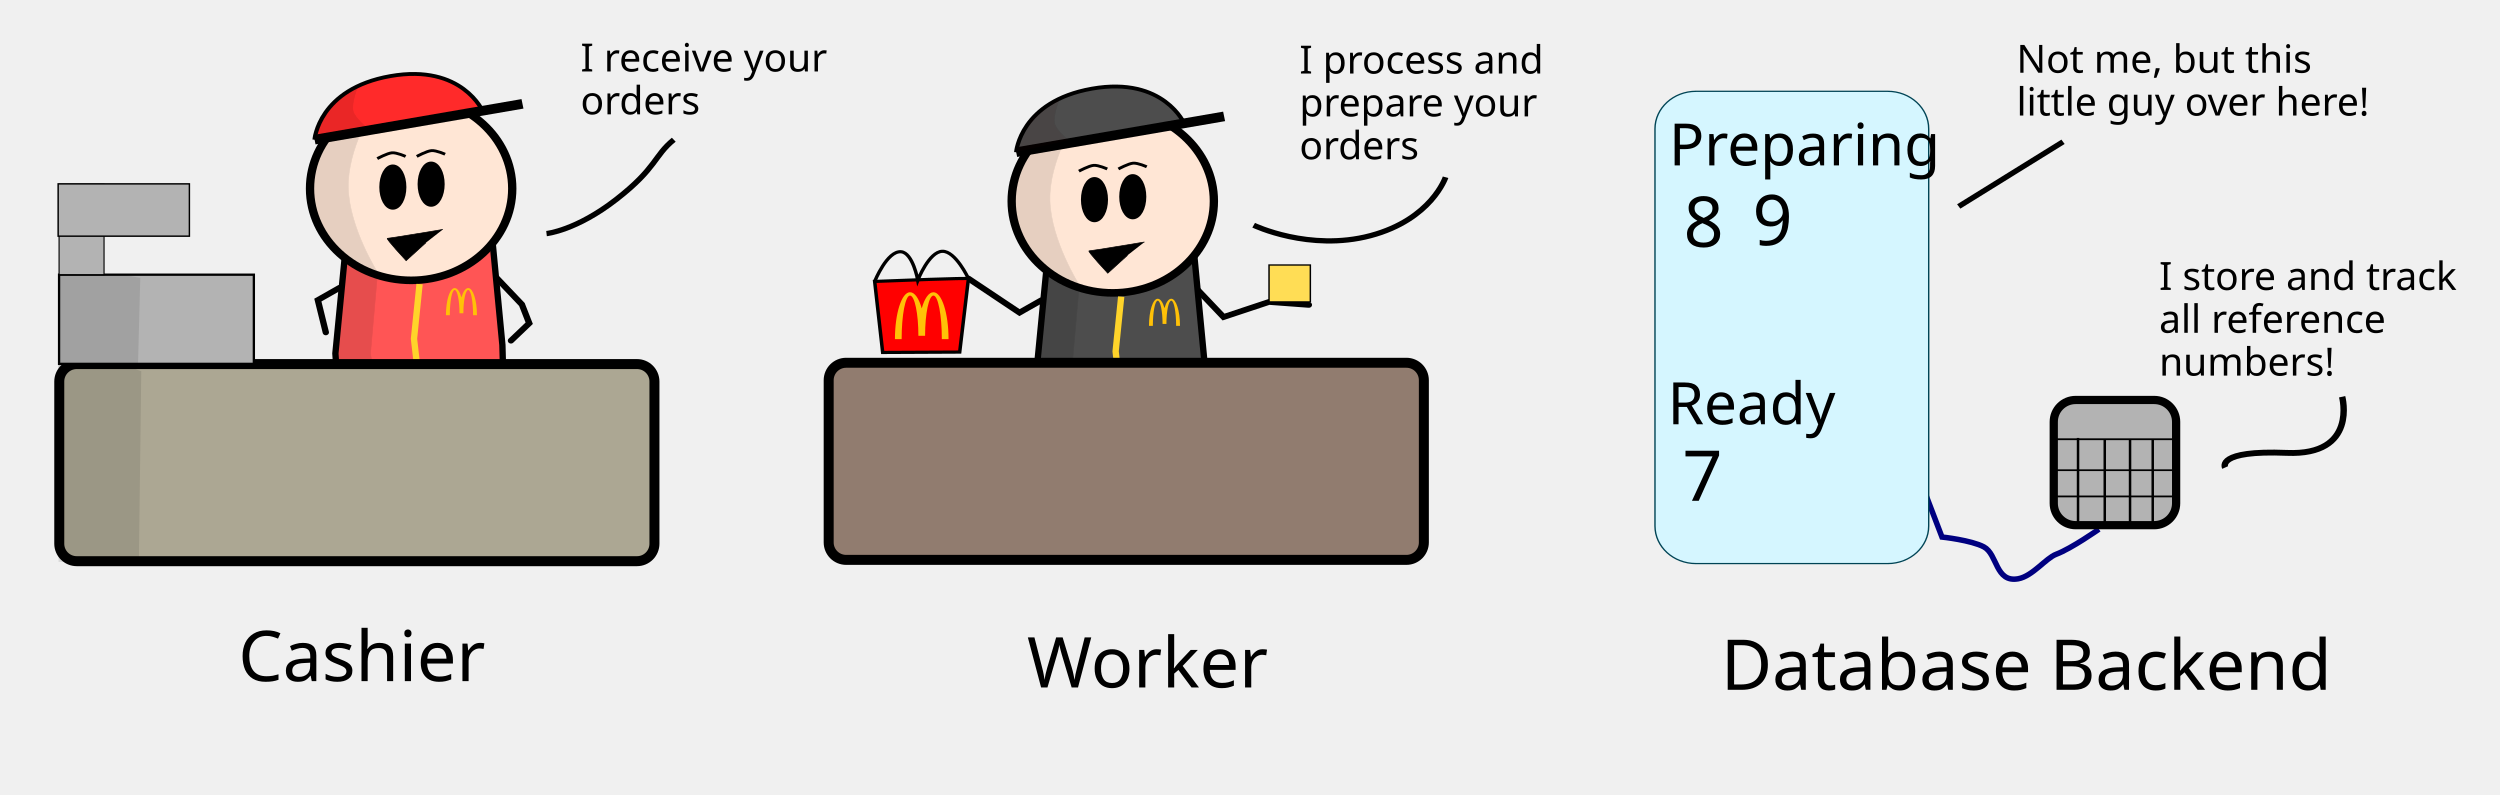
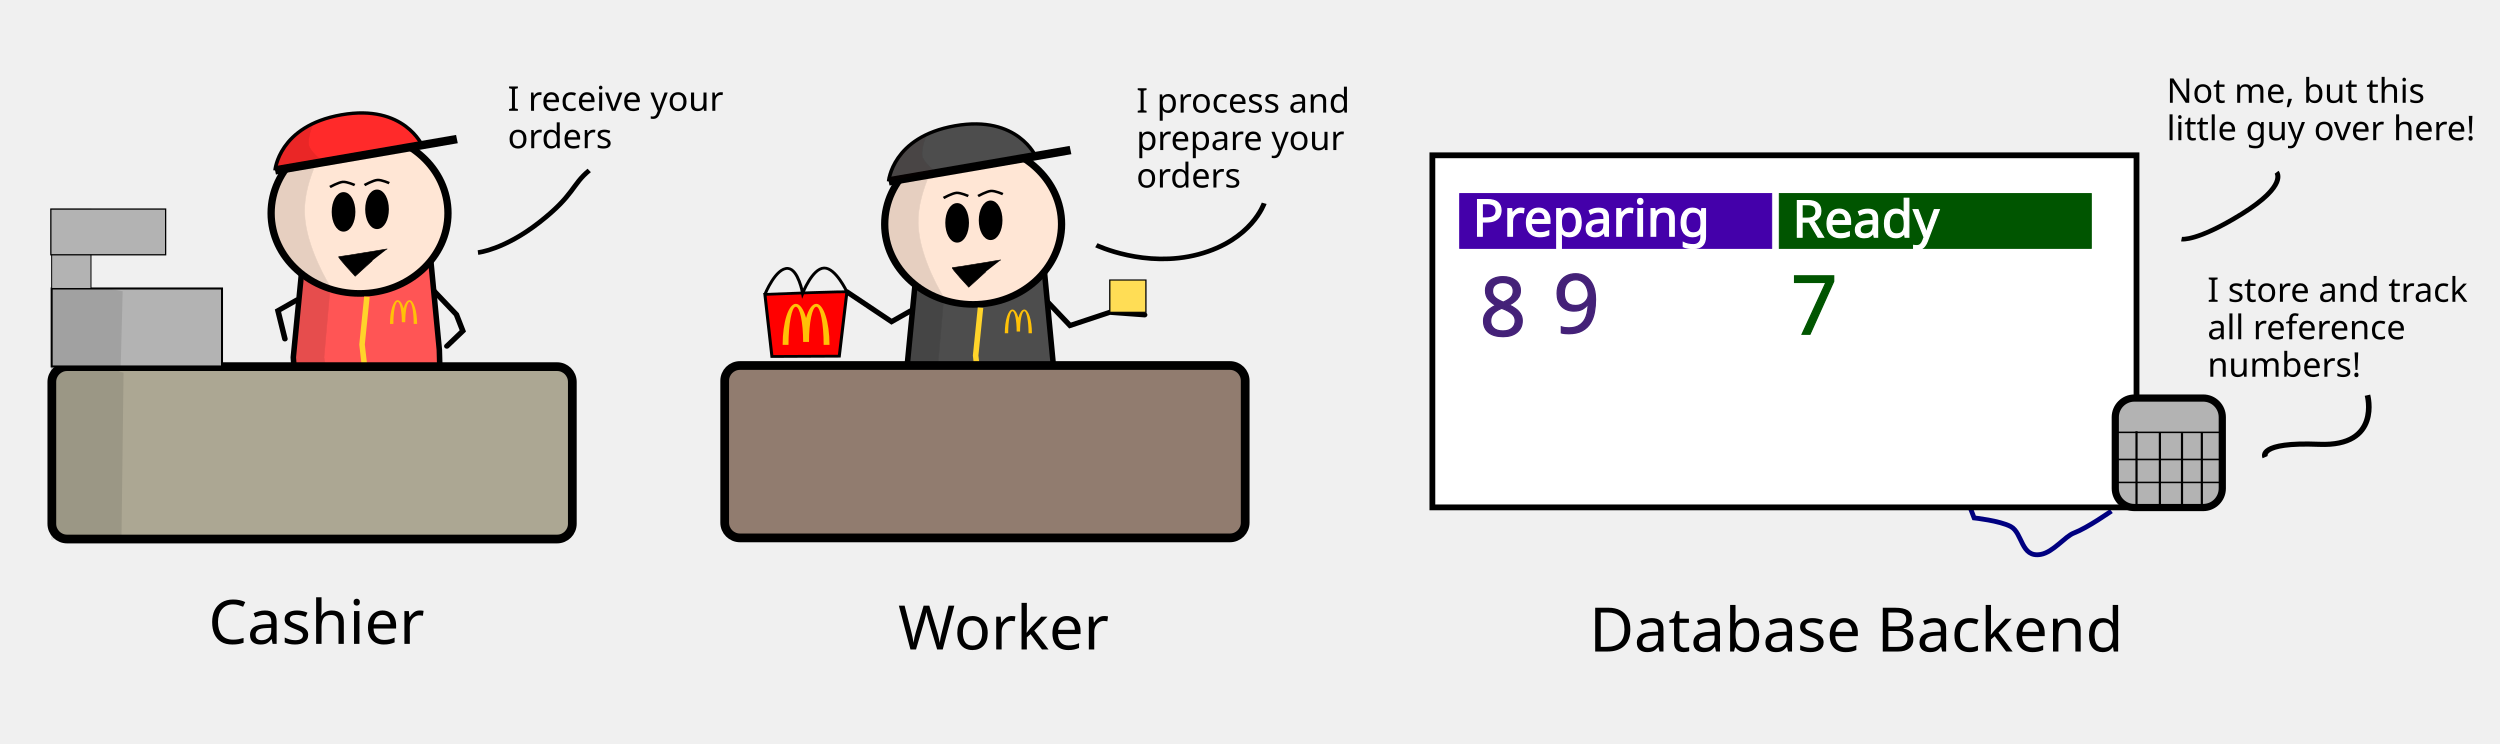
- <svg xmlns="http://www.w3.org/2000/svg" width="453mm" height="144mm" viewBox="0 0 453 144" version="1.1" id="svg327">
+ <svg xmlns="http://www.w3.org/2000/svg" width="518mm" height="154mm" viewBox="0 0 518 154" version="1.1" id="svg327">
  <defs id="defs321" />
-   <g id="layer1" transform="translate(0,-153)">
+   <g id="layer1" transform="translate(0,-143)">
    <g id="layer1-5" transform="matrix(-1.226096,0,0,1.121557,265.411,48.16127)">
      <path id="path831" d="m 160.092,159.98 1.501,19.694" style="fill:none;stroke:#000000;stroke-width:0.936;stroke-linecap:round;stroke-linejoin:miter;stroke-miterlimit:4;stroke-dasharray:none;stroke-opacity:1" />
      <path id="path833" d="m 146.586,159.499 -3.501,20.007" style="fill:none;stroke:#000000;stroke-width:0.936;stroke-linecap:round;stroke-linejoin:miter;stroke-miterlimit:4;stroke-dasharray:none;stroke-opacity:1" />
      <path id="path825" d="m 165.258,132.078 1.646,18.507 -0.821,12.5 -24.169,-1.297 0.307,-12.575 1.815,-20.791 z" style="fill:#ff5555;stroke:#000000;stroke-width:0.936;stroke-linecap:butt;stroke-linejoin:miter;stroke-miterlimit:4;stroke-dasharray:none;stroke-opacity:1" />
      <path id="path827" d="m 143.056,138.395 -3.718,4.274 -1.082,3.029 2.698,2.815" style="fill:none;stroke:#000000;stroke-width:0.936;stroke-linecap:round;stroke-linejoin:miter;stroke-miterlimit:4;stroke-dasharray:none;stroke-opacity:1" />
      <path id="path829" d="m 166.295,139.975 3.2,1.982 -1.176,5.216" style="fill:none;stroke:#000000;stroke-width:0.936;stroke-linecap:round;stroke-linejoin:miter;stroke-miterlimit:4;stroke-dasharray:none;stroke-opacity:1" />
      <ellipse ry="14.825" rx="14.943" cy="123.943" cx="-155.708" id="path10" style="opacity:1;fill:#ffe6d5;fill-opacity:1;stroke:#000000;stroke-width:1.231;stroke-linecap:square;stroke-linejoin:round;stroke-miterlimit:4;stroke-dasharray:none;stroke-dashoffset:0;stroke-opacity:1" transform="scale(-1,1)" />
      <ellipse ry="3.304" rx="1.653" cy="123.702" cx="-158.412" id="path866" style="opacity:1;fill:#000000;fill-opacity:1;stroke:#000000;stroke-width:0.694;stroke-linecap:round;stroke-linejoin:round;stroke-miterlimit:4;stroke-dasharray:none;stroke-dashoffset:0;stroke-opacity:1" transform="scale(-1,1)" />
      <path id="path893" d="m 156.526,118.75 c 0,0 1.3,-0.647 2.009,-0.587 0.686,0.058 2.176,0.94 2.176,0.94 v 0" style="fill:none;stroke:#000000;stroke-width:0.468;stroke-linecap:butt;stroke-linejoin:miter;stroke-miterlimit:4;stroke-dasharray:none;stroke-opacity:1" />
      <path id="path907" d="m 153.531,132.69 2.918,2.897 c 0,0 3.072,-3.604 2.762,-3.604 -0.31,0 -8.19,-1.437 -8.19,-1.437" style="fill:#000000;stroke:#000000;stroke-width:0.111px;stroke-linecap:butt;stroke-linejoin:miter;stroke-opacity:1" />
      <ellipse ry="3.304" rx="1.653" cy="123.23" cx="-152.753" id="path866-6" style="opacity:1;fill:#000000;fill-opacity:1;stroke:#000000;stroke-width:0.694;stroke-linecap:round;stroke-linejoin:round;stroke-miterlimit:4;stroke-dasharray:none;stroke-dashoffset:0;stroke-opacity:1" transform="scale(-1,1)" />
      <path id="path893-7" d="m 150.69,118.396 c 0,0 1.3,-0.647 2.009,-0.587 0.686,0.058 2.176,0.94 2.176,0.94 v 0" style="fill:none;stroke:#000000;stroke-width:0.468;stroke-linecap:butt;stroke-linejoin:miter;stroke-miterlimit:4;stroke-dasharray:none;stroke-opacity:1" />
      <path id="path941" d="m 161.013,110.267 c 0.117,0.41 4.128,7.187 3.982,13.552 -0.148,6.458 -4.336,13.682 -4.336,13.682 0,0 4.497,-2.372 6.119,-4.254 1.973,-2.289 4.021,-8.126 4.021,-8.126 0,0 -1.249,-6.249 -2.926,-8.897 -1.718,-2.714 -6.86,-5.958 -6.86,-5.958 z" style="opacity:0.1;fill:#000000;stroke:#000000;stroke-width:0.083px;stroke-linecap:butt;stroke-linejoin:miter;stroke-opacity:1" />
      <path id="path943" d="m 165.847,136.204 -5.188,1.297 1.058,13.087 -1.765,11.908 6.131,0.589 0.821,-12.5 z" style="opacity:0.1;fill:#000000;stroke:#000000;stroke-width:0.083px;stroke-linecap:butt;stroke-linejoin:miter;stroke-opacity:1" />
      <path id="path2713" d="m 154.462,139.373 0.825,8.842 -1.415,13.44" style="fill:none;stroke:#ffd42a;stroke-width:0.936;stroke-linecap:butt;stroke-linejoin:miter;stroke-miterlimit:4;stroke-dasharray:none;stroke-opacity:1" />
      <path id="path3283" d="m 169.982,116.039 c 0,0 -0.574,-8.221 -11.213,-10.271 -10.64,-2.05 -13.679,5.74 -13.679,5.74" style="fill:#ff2a2a;fill-opacity:1;stroke:#000000;stroke-width:0.624;stroke-linecap:butt;stroke-linejoin:miter;stroke-miterlimit:4;stroke-dasharray:none;stroke-opacity:1" />
      <path id="path3285" d="m 139.253,110.253 c 30.728,5.786 30.728,5.786 30.728,5.786" style="fill:none;stroke:#000000;stroke-width:1.56;stroke-linecap:butt;stroke-linejoin:miter;stroke-miterlimit:4;stroke-dasharray:none;stroke-opacity:1" />
      <path id="path3347" d="m 163.54,107.305 4.245,3.332 2.197,5.402 -7.738,-1.896 c 0,0 1.772,-1.592 2.035,-2.683 0.33,-1.367 -0.739,-4.155 -0.739,-4.155 z" style="opacity:0.1;fill:#2b0000;stroke:#000000;stroke-width:0.083px;stroke-linecap:butt;stroke-linejoin:miter;stroke-opacity:1" />
      <g id="g35698-0" transform="matrix(-0.00895408,0,0,0.00978868,150.5655,139.7023)">
        <g id="g35642-8" style="enable-background:new">
          <path id="path35640-8" d="M 368,32 C 322.752,32 282.4,92.288 256,186.528 229.632,92.288 189.248,32 144,32 64.48,32 0,232.576 0,480 H 64 C 64,250.24 99.84,64 144,64 c 44.192,0 80,171.936 80,384 h 64 c 0,-212.064 35.84,-384 80,-384 44.192,0 80,186.24 80,416 h 64 C 512,232.576 447.52,32 368,32 Z" style="fill:#ffc107" />
        </g>
        <g id="g35644-5" />
        <g id="g35646-0" />
        <g id="g35648-9" />
        <g id="g35650-6" />
        <g id="g35652-3" />
        <g id="g35654-8" />
        <g id="g35656-5" />
        <g id="g35658-6" />
        <g id="g35660-1" />
        <g id="g35662-1" />
        <g id="g35664-5" />
        <g id="g35666-9" />
        <g id="g35668-8" />
        <g id="g35670-4" />
        <g id="g35672-8" />
      </g>
    </g>
    <rect style="fill:#aca793;fill-rule:evenodd;stroke:#000000;stroke-width:1.81;stroke-linecap:butt;stroke-miterlimit:4;stroke-dasharray:none" id="rect4382" width="107.847" height="35.718" x="10.739" y="218.968" ry="3.163" />
    <rect style="fill:#b3b3b3;fill-rule:evenodd;stroke:#000000;stroke-width:0.421" id="rect6282" width="35.295" height="16.159" x="10.704" y="202.774" ry="0" />
    <rect style="fill:#b3b3b3;fill-rule:evenodd;stroke:#000000;stroke-width:0.204" id="rect6282-7" width="8.149" height="16.377" x="10.704" y="186.397" ry="0" />
    <rect style="fill:#b3b3b3;fill-rule:evenodd;stroke:#000000;stroke-width:0.265" id="rect6282-7-4" width="23.784" height="9.476" x="10.535" y="186.317" ry="0" />
    <path style="opacity:0.1;fill:#000000;stroke:#000000;stroke-width:0.422;stroke-linecap:butt;stroke-linejoin:miter;stroke-miterlimit:4;stroke-dasharray:none;stroke-opacity:1" d="m 25.387,220.208 -0.425,34.019 -14.146,0.381 v -35.564 l 12.445,0.313" id="path6329" />
    <path style="opacity:0.1;fill:#000000;stroke:#000000;stroke-width:0.291;stroke-linecap:butt;stroke-linejoin:miter;stroke-miterlimit:4;stroke-dasharray:none;stroke-opacity:1" d="m 25.275,203.329 -0.425,16.25 -14.146,0.182 v -16.987 l 12.445,0.149" id="path6329-6" />
-     <path style="fill:none;stroke:#000080;stroke-width:1;stroke-linecap:butt;stroke-linejoin:miter;stroke-miterlimit:4;stroke-dasharray:none;stroke-opacity:1" d="m 380.325,248.891 c 0,0 -4.948,3.487 -7.751,4.544 -1.861,0.701 -4.275,3.97 -6.871,4.439 -4.157,0.751 -3.727,-4.444 -6.225,-5.776 -2.294,-1.223 -7.591,-1.788 -7.591,-1.788 l -3.099,-8.101" id="path1871" />
+     <path style="fill:none;stroke:#000080;stroke-width:1;stroke-linecap:butt;stroke-linejoin:miter;stroke-miterlimit:4;stroke-dasharray:none;stroke-opacity:1" d="m 437.475,248.891 c 0,0 -4.948,3.487 -7.751,4.544 -1.861,0.701 -4.275,3.97 -6.871,4.439 -4.157,0.751 -3.727,-4.444 -6.225,-5.776 -2.294,-1.223 -7.591,-1.788 -7.591,-1.788 l -3.099,-8.101" id="path1871" />
    <g id="layer1-5-6" transform="matrix(-1.226096,0,0,1.121557,392.5472,50.43542)">
      <path id="path831-7" d="m 160.092,159.98 1.501,19.694" style="fill:none;stroke:#000000;stroke-width:0.936;stroke-linecap:round;stroke-linejoin:miter;stroke-miterlimit:4;stroke-dasharray:none;stroke-opacity:1" />
      <path id="path833-5" d="m 146.586,159.499 -3.501,20.007" style="fill:none;stroke:#000000;stroke-width:0.936;stroke-linecap:round;stroke-linejoin:miter;stroke-miterlimit:4;stroke-dasharray:none;stroke-opacity:1" />
      <path id="path825-3" d="m 165.258,132.078 1.646,18.507 -0.821,12.5 -24.169,-1.297 0.307,-12.575 1.815,-20.791 z" style="fill:#4d4d4d;stroke:#000000;stroke-width:0.936;stroke-linecap:butt;stroke-linejoin:miter;stroke-miterlimit:4;stroke-dasharray:none;stroke-opacity:1" />
      <path id="path827-5" d="m 143.056,138.395 -3.718,4.274 v 0 l -6.723,-2.441 -5.886,0.477" style="fill:none;stroke:#000000;stroke-width:0.936;stroke-linecap:round;stroke-linejoin:miter;stroke-miterlimit:4;stroke-dasharray:none;stroke-opacity:1" />
      <path id="path829-6" d="m 166.295,139.975 3.2,1.982 7.544,-5.508" style="fill:none;stroke:#000000;stroke-width:0.936;stroke-linecap:round;stroke-linejoin:miter;stroke-miterlimit:4;stroke-dasharray:none;stroke-opacity:1" />
      <ellipse ry="14.825" rx="14.943" cy="123.943" cx="-155.708" id="path10-2" style="opacity:1;fill:#ffe6d5;fill-opacity:1;stroke:#000000;stroke-width:1.231;stroke-linecap:square;stroke-linejoin:round;stroke-miterlimit:4;stroke-dasharray:none;stroke-dashoffset:0;stroke-opacity:1" transform="scale(-1,1)" />
      <ellipse ry="3.304" rx="1.653" cy="123.702" cx="-158.412" id="path866-9" style="opacity:1;fill:#000000;fill-opacity:1;stroke:#000000;stroke-width:0.694;stroke-linecap:round;stroke-linejoin:round;stroke-miterlimit:4;stroke-dasharray:none;stroke-dashoffset:0;stroke-opacity:1" transform="scale(-1,1)" />
      <path id="path893-1" d="m 156.526,118.75 c 0,0 1.3,-0.647 2.009,-0.587 0.686,0.058 2.176,0.94 2.176,0.94 v 0" style="fill:none;stroke:#000000;stroke-width:0.468;stroke-linecap:butt;stroke-linejoin:miter;stroke-miterlimit:4;stroke-dasharray:none;stroke-opacity:1" />
      <path id="path907-2" d="m 153.531,132.69 2.918,2.897 c 0,0 3.072,-3.604 2.762,-3.604 -0.31,0 -8.19,-1.437 -8.19,-1.437" style="fill:#000000;stroke:#000000;stroke-width:0.111px;stroke-linecap:butt;stroke-linejoin:miter;stroke-opacity:1" />
      <ellipse ry="3.304" rx="1.653" cy="123.23" cx="-152.753" id="path866-6-7" style="opacity:1;fill:#000000;fill-opacity:1;stroke:#000000;stroke-width:0.694;stroke-linecap:round;stroke-linejoin:round;stroke-miterlimit:4;stroke-dasharray:none;stroke-dashoffset:0;stroke-opacity:1" transform="scale(-1,1)" />
      <path id="path893-7-0" d="m 150.69,118.396 c 0,0 1.3,-0.647 2.009,-0.587 0.686,0.058 2.176,0.94 2.176,0.94 v 0" style="fill:none;stroke:#000000;stroke-width:0.468;stroke-linecap:butt;stroke-linejoin:miter;stroke-miterlimit:4;stroke-dasharray:none;stroke-opacity:1" />
      <path id="path941-9" d="m 161.013,110.267 c 0.117,0.41 4.128,7.187 3.982,13.552 -0.148,6.458 -4.336,13.682 -4.336,13.682 0,0 4.497,-2.372 6.119,-4.254 1.973,-2.289 4.021,-8.126 4.021,-8.126 0,0 -1.249,-6.249 -2.926,-8.897 -1.718,-2.714 -6.86,-5.958 -6.86,-5.958 z" style="opacity:0.1;fill:#000000;stroke:#000000;stroke-width:0.083px;stroke-linecap:butt;stroke-linejoin:miter;stroke-opacity:1" />
      <path id="path943-3" d="m 165.847,136.204 -5.188,1.297 1.058,13.087 -1.765,11.908 6.131,0.589 0.821,-12.5 z" style="opacity:0.1;fill:#000000;stroke:#000000;stroke-width:0.083px;stroke-linecap:butt;stroke-linejoin:miter;stroke-opacity:1" />
      <path id="path2713-6" d="m 154.462,139.373 0.825,8.842 -1.415,13.44" style="fill:none;stroke:#ffd42a;stroke-width:0.936;stroke-linecap:butt;stroke-linejoin:miter;stroke-miterlimit:4;stroke-dasharray:none;stroke-opacity:1" />
      <path id="path3283-2" d="m 169.982,116.039 c 0,0 -0.574,-8.221 -11.213,-10.271 -10.64,-2.05 -13.679,5.74 -13.679,5.74" style="fill:#4d4d4d;fill-opacity:1;stroke:#000000;stroke-width:0.624;stroke-linecap:butt;stroke-linejoin:miter;stroke-miterlimit:4;stroke-dasharray:none;stroke-opacity:1" />
      <path id="path3285-6" d="m 139.253,110.253 c 30.728,5.786 30.728,5.786 30.728,5.786" style="fill:none;stroke:#000000;stroke-width:1.56;stroke-linecap:butt;stroke-linejoin:miter;stroke-miterlimit:4;stroke-dasharray:none;stroke-opacity:1" />
      <path id="path3347-1" d="m 163.54,107.305 4.245,3.332 2.197,5.402 -7.738,-1.896 c 0,0 1.772,-1.592 2.035,-2.683 0.33,-1.367 -0.739,-4.155 -0.739,-4.155 z" style="opacity:0.1;fill:#2b0000;stroke:#000000;stroke-width:0.083px;stroke-linecap:butt;stroke-linejoin:miter;stroke-opacity:1" />
      <path style="fill:#ff0000;stroke:#000000;stroke-width:0.516;stroke-linecap:butt;stroke-linejoin:miter;stroke-miterlimit:4;stroke-dasharray:none;stroke-opacity:1" d="m 190.896,136.918 c -13.85,-0.605 -13.858,-0.468 -13.858,-0.468 l 1.293,11.881 11.381,0.061 z" id="path5631-3" />
      <path style="fill:none;stroke:#000000;stroke-width:0.516;stroke-linecap:butt;stroke-linejoin:miter;stroke-miterlimit:4;stroke-dasharray:none;stroke-opacity:1" d="m 190.896,136.918 c 0,0 -1.838,-4.989 -3.903,-4.795 -1.745,0.163 -2.472,4.591 -2.472,4.591 0,0 -1.643,-4.608 -3.625,-4.666 -1.962,-0.057 -3.857,4.402 -3.857,4.402" id="path5633-3" />
      <rect style="fill:#ffdd55;fill-rule:evenodd;stroke:#000000;stroke-width:0.218" id="rect964" width="6.106" height="5.965" x="-132.615" y="134.263" transform="scale(-1,1)" />
      <text xml:space="preserve" style="font-style:normal;font-variant:normal;font-weight:normal;font-stretch:normal;font-size:9.025px;line-height:1.25;font-family:Anatolian;-inkscape-font-specification:'Anatolian, Normal';font-variant-ligatures:normal;font-variant-caps:normal;font-variant-numeric:normal;font-feature-settings:normal;text-align:start;letter-spacing:0px;word-spacing:0px;writing-mode:lr-tb;text-anchor:start;fill:#000000;fill-opacity:1;stroke:none;stroke-width:0.226" x="-297.918" y="192.705" id="text4851" transform="scale(-0.9564197,1.045566)">
        <tspan id="tspan4849" x="-297.918" y="192.705" style="font-style:normal;font-variant:normal;font-weight:normal;font-stretch:normal;font-size:10.83px;font-family:Anatolian;-inkscape-font-specification:'Anatolian, Normal';font-variant-ligatures:normal;font-variant-caps:normal;font-variant-numeric:normal;font-feature-settings:normal;text-align:start;writing-mode:lr-tb;text-anchor:start;stroke-width:0.226">Cashier</tspan>
      </text>
      <text xml:space="preserve" style="font-style:normal;font-variant:normal;font-weight:normal;font-stretch:normal;font-size:9.025px;line-height:1.25;font-family:Anatolian;-inkscape-font-specification:'Anatolian, Normal';font-variant-ligatures:normal;font-variant-caps:normal;font-variant-numeric:normal;font-feature-settings:normal;text-align:start;letter-spacing:0px;word-spacing:0px;writing-mode:lr-tb;text-anchor:start;fill:#000000;fill-opacity:1;stroke:none;stroke-width:0.226" x="-176.051" y="193.687" id="text4851-8" transform="scale(-0.9564197,1.045566)">
        <tspan id="tspan4849-7" x="-176.051" y="193.687" style="font-style:normal;font-variant:normal;font-weight:normal;font-stretch:normal;font-size:10.83px;font-family:Anatolian;-inkscape-font-specification:'Anatolian, Normal';font-variant-ligatures:normal;font-variant-caps:normal;font-variant-numeric:normal;font-feature-settings:normal;text-align:start;writing-mode:lr-tb;text-anchor:start;stroke-width:0.226">Worker</tspan>
      </text>
-       <rect style="fill:#d5f6ff;fill-rule:evenodd;stroke:#004455;stroke-width:0.209" id="rect7062" width="40.452" height="76.301" x="-75.577" y="106.2" ry="6.066" transform="scale(-1,1)" />
-       <text xml:space="preserve" style="font-style:normal;font-variant:normal;font-weight:normal;font-stretch:normal;font-size:9.025px;line-height:1.25;font-family:Anatolian;-inkscape-font-specification:'Anatolian, Normal';font-variant-ligatures:normal;font-variant-caps:normal;font-variant-numeric:normal;font-feature-settings:normal;text-align:start;letter-spacing:0px;word-spacing:0px;writing-mode:lr-tb;text-anchor:start;fill:#000000;fill-opacity:1;stroke:none;stroke-width:0.226" x="-76.861" y="113.024" id="text4851-9" transform="scale(-0.9564197,1.045566)">
-         <tspan id="tspan4849-1" x="-76.861" y="113.024" style="font-style:normal;font-variant:normal;font-weight:normal;font-stretch:normal;font-size:9.025px;font-family:Anatolian;-inkscape-font-specification:'Anatolian, Normal';font-variant-ligatures:normal;font-variant-caps:normal;font-variant-numeric:normal;font-feature-settings:normal;text-align:start;writing-mode:lr-tb;text-anchor:start;stroke-width:0.226">Preparing</tspan>
-       </text>
-       <text xml:space="preserve" style="font-style:normal;font-variant:normal;font-weight:normal;font-stretch:normal;font-size:9.025px;line-height:1.25;font-family:Anatolian;-inkscape-font-specification:'Anatolian, Normal';font-variant-ligatures:normal;font-variant-caps:normal;font-variant-numeric:normal;font-feature-settings:normal;text-align:start;letter-spacing:0px;word-spacing:0px;writing-mode:lr-tb;text-anchor:start;fill:#000000;fill-opacity:1;stroke:none;stroke-width:0.226" x="-77.067" y="153.02" id="text4851-9-1" transform="scale(-0.9564197,1.045566)">
-         <tspan id="tspan4849-1-2" x="-77.067" y="153.02" style="font-style:normal;font-variant:normal;font-weight:normal;font-stretch:normal;font-size:9.025px;font-family:Anatolian;-inkscape-font-specification:'Anatolian, Normal';font-variant-ligatures:normal;font-variant-caps:normal;font-variant-numeric:normal;font-feature-settings:normal;text-align:start;writing-mode:lr-tb;text-anchor:start;stroke-width:0.226">Ready</tspan>
-       </text>
-       <text xml:space="preserve" style="font-style:normal;font-weight:normal;font-size:4.813px;line-height:1.1;font-family:sans-serif;letter-spacing:0px;word-spacing:0px;fill:#000000;fill-opacity:1;stroke:none;stroke-width:0.226" x="-74.606" y="125.605" id="text4739-1-6-9-6-3-4" transform="scale(-0.9564197,1.045566)">
-         <tspan x="-74.606" y="125.605" style="font-style:normal;font-variant:normal;font-weight:normal;font-stretch:normal;font-size:10.83px;font-family:'Fira Sans';-inkscape-font-specification:'Fira Sans';stroke-width:0.226" id="tspan6977-4-8-3">8</tspan>
-       </text>
-       <text xml:space="preserve" style="font-style:normal;font-weight:normal;font-size:4.813px;line-height:1.1;font-family:sans-serif;letter-spacing:0px;word-spacing:0px;fill:#000000;fill-opacity:1;stroke:none;stroke-width:0.226" x="-63.947" y="125.347" id="text4739-1-6-9-6-3-4-2" transform="scale(-0.9564197,1.045566)">
-         <tspan x="-63.947" y="125.347" style="font-style:normal;font-variant:normal;font-weight:normal;font-stretch:normal;font-size:10.83px;font-family:'Fira Sans';-inkscape-font-specification:'Fira Sans';stroke-width:0.226" id="tspan6977-4-8-3-7">9</tspan>
-       </text>
-       <text xml:space="preserve" style="font-style:normal;font-weight:normal;font-size:4.813px;line-height:1.1;font-family:sans-serif;letter-spacing:0px;word-spacing:0px;fill:#000000;fill-opacity:1;stroke:none;stroke-width:0.226" x="-74.773" y="164.842" id="text4739-1-6-9-6-3-4-2-3" transform="scale(-0.9564197,1.045566)">
-         <tspan x="-74.773" y="164.842" style="font-style:normal;font-variant:normal;font-weight:normal;font-stretch:normal;font-size:10.83px;font-family:'Fira Sans';-inkscape-font-specification:'Fira Sans';stroke-width:0.226" id="tspan6977-4-8-3-7-2">7</tspan>
-       </text>
-       <text xml:space="preserve" style="font-style:normal;font-variant:normal;font-weight:normal;font-stretch:normal;font-size:9.025px;line-height:1.25;font-family:Anatolian;-inkscape-font-specification:'Anatolian, Normal';font-variant-ligatures:normal;font-variant-caps:normal;font-variant-numeric:normal;font-feature-settings:normal;text-align:start;letter-spacing:0px;word-spacing:0px;writing-mode:lr-tb;text-anchor:start;fill:#000000;fill-opacity:1;stroke:none;stroke-width:0.226" x="-68.83" y="194.055" id="text4851-8-0" transform="scale(-0.9564197,1.045566)">
-         <tspan x="-68.83" y="194.055" style="font-style:normal;font-variant:normal;font-weight:normal;font-stretch:normal;font-size:10.83px;font-family:Anatolian;-inkscape-font-specification:'Anatolian, Normal';font-variant-ligatures:normal;font-variant-caps:normal;font-variant-numeric:normal;font-feature-settings:normal;text-align:start;writing-mode:lr-tb;text-anchor:start;stroke-width:0.226" id="tspan1906">Database Backend</tspan>
+       <text xml:space="preserve" style="font-style:normal;font-variant:normal;font-weight:normal;font-stretch:normal;font-size:9.025px;line-height:1.25;font-family:Anatolian;-inkscape-font-specification:'Anatolian, Normal';font-variant-ligatures:normal;font-variant-caps:normal;font-variant-numeric:normal;font-feature-settings:normal;text-align:start;letter-spacing:0px;word-spacing:0px;writing-mode:lr-tb;text-anchor:start;fill:#000000;fill-opacity:1;stroke:none;stroke-width:0.226" x="-53.938" y="194.055" id="text4851-8-0" transform="scale(-0.9564197,1.045566)">
+         <tspan x="-53.938" y="194.055" style="font-style:normal;font-variant:normal;font-weight:normal;font-stretch:normal;font-size:10.83px;font-family:Anatolian;-inkscape-font-specification:'Anatolian, Normal';font-variant-ligatures:normal;font-variant-caps:normal;font-variant-numeric:normal;font-feature-settings:normal;text-align:start;writing-mode:lr-tb;text-anchor:start;stroke-width:0.226" id="tspan1906">Database Backend</tspan>
      </text>
      <text xml:space="preserve" style="font-style:normal;font-weight:normal;font-size:4.813px;line-height:1.1;font-family:sans-serif;letter-spacing:0px;word-spacing:0px;fill:#000000;fill-opacity:1;stroke:none;stroke-width:0.226" x="-245.041" y="98.509" id="text4739" transform="scale(-0.9564197,1.045566)">
        <tspan x="-245.041" y="98.509" id="tspan4737" style="font-style:normal;font-variant:normal;font-weight:normal;font-stretch:normal;font-size:6.017px;font-family:'Fira Sans';-inkscape-font-specification:'Fira Sans';stroke-width:0.226">I receive your </tspan>
        <tspan x="-245.041" y="105.127" style="font-style:normal;font-variant:normal;font-weight:normal;font-stretch:normal;font-size:6.017px;font-family:'Fira Sans';-inkscape-font-specification:'Fira Sans';stroke-width:0.226" id="tspan1954">orders</tspan>
      </text>
      <text xml:space="preserve" style="font-style:normal;font-weight:normal;font-size:4.813px;line-height:1.1;font-family:sans-serif;letter-spacing:0px;word-spacing:0px;fill:#000000;fill-opacity:1;stroke:none;stroke-width:0.226" x="-133.958" y="98.831" id="text4739-3" transform="scale(-0.9564197,1.045566)">
        <tspan x="-133.958" y="98.831" id="tspan4737-7" style="font-style:normal;font-variant:normal;font-weight:normal;font-stretch:normal;font-size:6.017px;font-family:'Fira Sans';-inkscape-font-specification:'Fira Sans';stroke-width:0.226">I process and </tspan>
        <tspan x="-133.958" y="105.449" style="font-style:normal;font-variant:normal;font-weight:normal;font-stretch:normal;font-size:6.017px;font-family:'Fira Sans';-inkscape-font-specification:'Fira Sans';stroke-width:0.226" id="tspan1946">prepare your </tspan>
        <tspan x="-133.958" y="112.068" style="font-style:normal;font-variant:normal;font-weight:normal;font-stretch:normal;font-size:6.017px;font-family:'Fira Sans';-inkscape-font-specification:'Fira Sans';stroke-width:0.226" id="tspan1952">orders</tspan>
      </text>
-       <text xml:space="preserve" style="font-style:normal;font-weight:normal;font-size:4.813px;line-height:1.1;font-family:sans-serif;letter-spacing:0px;word-spacing:0px;fill:#000000;fill-opacity:1;stroke:none;stroke-width:0.226" x="-23.152" y="98.705" id="text4739-5" transform="scale(-0.9564197,1.045566)">
-         <tspan x="-23.152" y="98.705" style="font-style:normal;font-variant:normal;font-weight:normal;font-stretch:normal;font-size:6.017px;font-family:'Fira Sans';-inkscape-font-specification:'Fira Sans';stroke-width:0.226" id="tspan1954-2">Not me, but this</tspan>
-         <tspan x="-23.152" y="105.323" style="font-style:normal;font-variant:normal;font-weight:normal;font-stretch:normal;font-size:6.017px;font-family:'Fira Sans';-inkscape-font-specification:'Fira Sans';stroke-width:0.226" id="tspan1979">little guy over here!</tspan>
-       </text>
-       <text xml:space="preserve" style="font-style:normal;font-weight:normal;font-size:4.813px;line-height:1.1;font-family:sans-serif;letter-spacing:0px;word-spacing:0px;fill:#000000;fill-opacity:1;stroke:none;stroke-width:0.226" x="-1.12" y="132.266" id="text4739-5-7" transform="scale(-0.9564197,1.045566)">
-         <tspan x="-1.12" y="132.266" style="font-style:normal;font-variant:normal;font-weight:normal;font-stretch:normal;font-size:6.017px;font-family:'Fira Sans';-inkscape-font-specification:'Fira Sans';stroke-width:0.226" id="tspan1979-6">I store and track</tspan>
-         <tspan x="-1.12" y="138.885" style="font-style:normal;font-variant:normal;font-weight:normal;font-stretch:normal;font-size:6.017px;font-family:'Fira Sans';-inkscape-font-specification:'Fira Sans';stroke-width:0.226" id="tspan2025">all reference</tspan>
-         <tspan x="-1.12" y="145.503" style="font-style:normal;font-variant:normal;font-weight:normal;font-stretch:normal;font-size:6.017px;font-family:'Fira Sans';-inkscape-font-specification:'Fira Sans';stroke-width:0.226" id="tspan2027">numbers!</tspan>
+       <text xml:space="preserve" style="font-style:normal;font-weight:normal;font-size:4.813px;line-height:1.1;font-family:sans-serif;letter-spacing:0px;word-spacing:0px;fill:#000000;fill-opacity:1;stroke:none;stroke-width:0.226" x="48.081" y="97.093" id="text4739-5" transform="scale(-0.9564197,1.045566)">
+         <tspan x="48.081" y="97.093" style="font-style:normal;font-variant:normal;font-weight:normal;font-stretch:normal;font-size:6.017px;font-family:'Fira Sans';-inkscape-font-specification:'Fira Sans';stroke-width:0.226" id="tspan1954-2">Not me, but this</tspan>
+         <tspan x="48.081" y="103.712" style="font-style:normal;font-variant:normal;font-weight:normal;font-stretch:normal;font-size:6.017px;font-family:'Fira Sans';-inkscape-font-specification:'Fira Sans';stroke-width:0.226" id="tspan1979">little guy over here!</tspan>
+       </text>
+       <text xml:space="preserve" style="font-style:normal;font-weight:normal;font-size:4.813px;line-height:1.1;font-family:sans-serif;letter-spacing:0px;word-spacing:0px;fill:#000000;fill-opacity:1;stroke:none;stroke-width:0.226" x="55.286" y="132.266" id="text4739-5-7" transform="scale(-0.9564197,1.045566)">
+         <tspan x="55.286" y="132.266" style="font-style:normal;font-variant:normal;font-weight:normal;font-stretch:normal;font-size:6.017px;font-family:'Fira Sans';-inkscape-font-specification:'Fira Sans';stroke-width:0.226" id="tspan1979-6">I store and track</tspan>
+         <tspan x="55.286" y="138.885" style="font-style:normal;font-variant:normal;font-weight:normal;font-stretch:normal;font-size:6.017px;font-family:'Fira Sans';-inkscape-font-specification:'Fira Sans';stroke-width:0.226" id="tspan2025">all reference</tspan>
+         <tspan x="55.286" y="145.503" style="font-style:normal;font-variant:normal;font-weight:normal;font-stretch:normal;font-size:6.017px;font-family:'Fira Sans';-inkscape-font-specification:'Fira Sans';stroke-width:0.226" id="tspan2027">numbers!</tspan>
      </text>
      <path style="fill:none;stroke:#000000;stroke-width:0.853;stroke-linecap:butt;stroke-linejoin:miter;stroke-miterlimit:4;stroke-dasharray:none;stroke-opacity:1" d="m 220.587,114.02 c 2.941,2.62 2.503,4.539 8.459,9.614 5.956,5.075 10.345,5.552 10.345,5.552" id="path2029" />
      <path style="fill:none;stroke:#000000;stroke-width:0.853;stroke-linecap:butt;stroke-linejoin:miter;stroke-miterlimit:4;stroke-dasharray:none;stroke-opacity:1" d="m 106.525,120.086 c 0,0 2.071,6.812 11.098,9.436 9.027,2.625 17.263,-1.685 17.263,-1.685" id="path2031" />
-       <path style="fill:none;stroke:#000000;stroke-width:0.853;stroke-linecap:butt;stroke-linejoin:miter;stroke-miterlimit:4;stroke-dasharray:none;stroke-opacity:1" d="m 15.275,114.357 c 0,0 5.271,3.573 7.84,5.314 l 7.574,5.134" id="path2033" />
-       <path style="fill:none;stroke:#000000;stroke-width:0.949;stroke-linecap:butt;stroke-linejoin:miter;stroke-miterlimit:4;stroke-dasharray:none;stroke-opacity:1" d="m -25.975,155.545 c 0,0 -2.371,9.547 8.157,9.072 10.529,-0.475 9.136,2.367 9.136,2.367" id="path2035" />
+       <path style="fill:none;stroke:#000000;stroke-width:0.853;stroke-linecap:butt;stroke-linejoin:miter;stroke-miterlimit:4;stroke-dasharray:none;stroke-opacity:1" d="m -64.568,114.357 c 0,0 -1.962,2.383 5.878,7.697 7.574,5.134 10.19,4.657 10.19,4.657" id="path2033" />
+       <path style="fill:none;stroke:#000000;stroke-width:0.949;stroke-linecap:butt;stroke-linejoin:miter;stroke-miterlimit:4;stroke-dasharray:none;stroke-opacity:1" d="m -79.923,155.545 c 0,0 -2.371,9.547 8.157,9.072 10.529,-0.475 9.136,2.367 9.136,2.367" id="path2035" />
      <g id="g35698-0-2" transform="matrix(-0.01546969,0,0,0.01691159,187.9009,138.1207)">
        <g id="g35642-8-9" style="enable-background:new">
          <path id="path35640-8-9" d="M 368,32 C 322.752,32 282.4,92.288 256,186.528 229.632,92.288 189.248,32 144,32 64.48,32 0,232.576 0,480 H 64 C 64,250.24 99.84,64 144,64 c 44.192,0 80,171.936 80,384 h 64 c 0,-212.064 35.84,-384 80,-384 44.192,0 80,186.24 80,416 h 64 C 512,232.576 447.52,32 368,32 Z" style="fill:#ffc107" />
        </g>
        <g id="g35644-5-0" />
        <g id="g35646-0-8" />
        <g id="g35648-9-1" />
        <g id="g35650-6-3" />
        <g id="g35652-3-1" />
        <g id="g35654-8-1" />
        <g id="g35656-5-0" />
        <g id="g35658-6-3" />
        <g id="g35660-1-4" />
        <g id="g35662-1-0" />
        <g id="g35664-5-3" />
        <g id="g35666-9-9" />
        <g id="g35668-8-1" />
        <g id="g35670-4-9" />
        <g id="g35672-8-6" />
      </g>
      <g id="g35698-0-9" transform="matrix(-0.00895408,0,0,0.00978868,150.3573,139.4018)">
        <g id="g35642-8-3" style="enable-background:new">
          <path id="path35640-8-3" d="M 368,32 C 322.752,32 282.4,92.288 256,186.528 229.632,92.288 189.248,32 144,32 64.48,32 0,232.576 0,480 H 64 C 64,250.24 99.84,64 144,64 c 44.192,0 80,171.936 80,384 h 64 c 0,-212.064 35.84,-384 80,-384 44.192,0 80,186.24 80,416 h 64 C 512,232.576 447.52,32 368,32 Z" style="fill:#ffc107" />
        </g>
        <g id="g35644-5-8" />
        <g id="g35646-0-0" />
        <g id="g35648-9-5" />
        <g id="g35650-6-6" />
        <g id="g35652-3-6" />
        <g id="g35654-8-4" />
        <g id="g35656-5-00" />
        <g id="g35658-6-4" />
        <g id="g35660-1-6" />
        <g id="g35662-1-2" />
        <g id="g35664-5-6" />
        <g id="g35666-9-7" />
        <g id="g35668-8-5" />
        <g id="g35670-4-6" />
        <g id="g35672-8-9" />
      </g>
+       <g id="g1192" transform="matrix(-0.2157933,0,0,0.2359071,-129.8122,259.9923)">
+         <g id="g1138">
+ </g>
+         <g id="g1140">
+ </g>
+         <g id="g1142">
+ </g>
+         <g id="g1144">
+ </g>
+         <g id="g1146">
+ </g>
+         <g id="g1148">
+ </g>
+         <g id="g1150">
+ </g>
+         <g id="g1152">
+ </g>
+         <g id="g1154">
+ </g>
+         <g id="g1156">
+ </g>
+         <g id="g1158">
+ </g>
+         <g id="g1160">
+ </g>
+         <g id="g1162">
+ </g>
+         <g id="g1164">
+ </g>
+         <g id="g1166">
+ </g>
+         <rect style="fill:#ffffff;fill-rule:evenodd;stroke:#000000;stroke-width:4.535;stroke-miterlimit:4;stroke-dasharray:none" id="rect1196" width="551.429" height="275.714" x="-963.486" y="-630.629" />
+         <rect style="fill:#4400aa;fill-rule:evenodd;stroke:#4400aa;stroke-width:0.799" id="rect1198" width="244.286" height="42.857" x="-942.057" y="-600.629" />
+         <rect style="fill:#005500;fill-rule:evenodd;stroke:#005500;stroke-width:0.799" id="rect1198-3" width="244.286" height="42.857" x="-691.771" y="-600.629" />
+       </g>
+       <text xml:space="preserve" style="font-style:normal;font-weight:normal;font-size:4.813px;line-height:1.1;font-family:sans-serif;letter-spacing:0px;word-spacing:0px;fill:#000000;fill-opacity:1;stroke:none;stroke-width:0.226" x="-18.302" y="137.992" id="text4739-1-6-9-6-3-4-2-3" transform="scale(-0.9564197,1.045566)">
+         <tspan x="-18.302" y="137.992" style="font-style:normal;font-variant:normal;font-weight:normal;font-stretch:normal;font-size:14.44px;font-family:'Fira Sans';-inkscape-font-specification:'Fira Sans';fill:#005500;stroke:#005500;stroke-width:0.226" id="tspan6977-4-8-3-7-2">7</tspan>
+       </text>
+       <text xml:space="preserve" style="font-style:normal;font-weight:normal;font-size:4.813px;line-height:1.1;font-family:sans-serif;letter-spacing:0px;word-spacing:0px;fill:#000000;fill-opacity:1;stroke:none;stroke-width:0.226" x="-60.337" y="137.756" id="text4739-1-6-9-6-3-4-2" transform="scale(-0.9564197,1.045566)">
+         <tspan x="-60.337" y="137.756" style="font-style:normal;font-variant:normal;font-weight:normal;font-stretch:normal;font-size:14.44px;font-family:'Fira Sans';-inkscape-font-specification:'Fira Sans';fill:#442178;stroke:#442178;stroke-width:0.226" id="tspan6977-4-8-3-7">9</tspan>
+       </text>
+       <text xml:space="preserve" style="font-style:normal;font-weight:normal;font-size:4.813px;line-height:1.1;font-family:sans-serif;letter-spacing:0px;word-spacing:0px;fill:#000000;fill-opacity:1;stroke:none;stroke-width:0.226" x="-73.317" y="138.271" id="text4739-1-6-9-6-3-4" transform="scale(-0.9564197,1.045566)">
+         <tspan x="-73.317" y="138.271" style="font-style:normal;font-variant:normal;font-weight:normal;font-stretch:normal;font-size:14.44px;font-family:'Fira Sans';-inkscape-font-specification:'Fira Sans';fill:#442178;stroke:#442178;stroke-width:0.226" id="tspan6977-4-8-3">8</tspan>
+       </text>
+       <text xml:space="preserve" style="font-style:normal;font-variant:normal;font-weight:normal;font-stretch:normal;font-size:9.025px;line-height:1.25;font-family:Anatolian;-inkscape-font-specification:'Anatolian, Normal';font-variant-ligatures:normal;font-variant-caps:normal;font-variant-numeric:normal;font-feature-settings:normal;text-align:start;letter-spacing:0px;word-spacing:0px;writing-mode:lr-tb;text-anchor:start;fill:#ffffff;fill-opacity:1;stroke:none;stroke-width:0.226" x="-74.54" y="120.662" id="text4851-9" transform="scale(-0.9564197,1.045566)">
+         <tspan id="tspan4849-1" x="-74.54" y="120.662" style="font-style:normal;font-variant:normal;font-weight:normal;font-stretch:normal;font-size:9.025px;font-family:Anatolian;-inkscape-font-specification:'Anatolian, Normal';font-variant-ligatures:normal;font-variant-caps:normal;font-variant-numeric:normal;font-feature-settings:normal;text-align:start;writing-mode:lr-tb;text-anchor:start;fill:#ffffff;stroke:#ffffff;stroke-width:0.226">Preparing</tspan>
+       </text>
+       <text xml:space="preserve" style="font-style:normal;font-variant:normal;font-weight:normal;font-stretch:normal;font-size:9.025px;line-height:1.25;font-family:Anatolian;-inkscape-font-specification:'Anatolian, Normal';font-variant-ligatures:normal;font-variant-caps:normal;font-variant-numeric:normal;font-feature-settings:normal;text-align:start;letter-spacing:0px;word-spacing:0px;writing-mode:lr-tb;text-anchor:start;fill:#ffffff;fill-opacity:1;stroke:none;stroke-width:0.226" x="-18.033" y="120.836" id="text4851-9-6" transform="scale(-0.9564197,1.045566)">
+         <tspan id="tspan4849-1-7" x="-18.033" y="120.836" style="font-style:normal;font-variant:normal;font-weight:normal;font-stretch:normal;font-size:9.025px;font-family:Anatolian;-inkscape-font-specification:'Anatolian, Normal';font-variant-ligatures:normal;font-variant-caps:normal;font-variant-numeric:normal;font-feature-settings:normal;text-align:start;writing-mode:lr-tb;text-anchor:start;fill:#ffffff;stroke:#ffffff;stroke-width:0.226">Ready</tspan>
+       </text>
    </g>
    <rect style="fill:#917c6f;fill-rule:evenodd;stroke:#000000;stroke-width:1.81;stroke-linecap:butt;stroke-miterlimit:4;stroke-dasharray:none" id="rect4382-3" width="107.847" height="35.718" x="150.157" y="218.733" ry="3.163" />
-     <rect style="fill:#b3b3b3;fill-rule:evenodd;stroke:#000000;stroke-width:1.494;stroke-miterlimit:4;stroke-dasharray:none" id="rect6282-7-4-9" width="22.173" height="22.686" x="372.141" y="225.476" ry="3.962" />
-     <path style="fill:none;stroke:#000000;stroke-width:0.325px;stroke-linecap:butt;stroke-linejoin:miter;stroke-opacity:1" d="m 393.688,232.588 c -20.575,0 -21.382,0 -21.382,0" id="path1867" />
-     <path style="fill:none;stroke:#000000;stroke-width:0.323px;stroke-linecap:butt;stroke-linejoin:miter;stroke-opacity:1" d="m 393.955,238.201 c -21.518,0 -21.916,0 -21.916,0" id="path1869" />
-     <path style="fill:none;stroke:#000000;stroke-width:0.325px;stroke-linecap:butt;stroke-linejoin:miter;stroke-opacity:1" d="m 394.329,242.958 c -21.78,0 -22.183,0 -22.183,0" id="path1869-2" />
-     <path style="fill:none;stroke:#000000;stroke-width:0.453;stroke-linecap:butt;stroke-linejoin:miter;stroke-miterlimit:4;stroke-dasharray:none;stroke-opacity:1" d="m 376.54,232.358 c 0,15.331 0,15.769 0,15.769" id="path3689" />
-     <path style="fill:none;stroke:#000000;stroke-width:0.453;stroke-linecap:butt;stroke-linejoin:miter;stroke-miterlimit:4;stroke-dasharray:none;stroke-opacity:1" d="m 381.383,232.593 c 0,15.331 0,15.769 0,15.769" id="path3689-0" />
-     <path style="fill:none;stroke:#000000;stroke-width:0.453;stroke-linecap:butt;stroke-linejoin:miter;stroke-miterlimit:4;stroke-dasharray:none;stroke-opacity:1" d="m 385.964,232.727 c 0,15.331 0,15.769 0,15.769" id="path3689-0-6" />
-     <path style="fill:none;stroke:#000000;stroke-width:0.453;stroke-linecap:butt;stroke-linejoin:miter;stroke-miterlimit:4;stroke-dasharray:none;stroke-opacity:1" d="m 390.075,232.69 c 0,15.331 0,15.769 0,15.769" id="path3689-0-2" />
+     <rect style="fill:#b3b3b3;fill-rule:evenodd;stroke:#000000;stroke-width:1.494;stroke-miterlimit:4;stroke-dasharray:none" id="rect6282-7-4-9" width="22.173" height="22.686" x="438.287" y="225.476" ry="3.962" />
+     <path style="fill:none;stroke:#000000;stroke-width:0.325px;stroke-linecap:butt;stroke-linejoin:miter;stroke-opacity:1" d="m 459.834,232.588 c -20.575,0 -21.382,0 -21.382,0" id="path1867" />
+     <path style="fill:none;stroke:#000000;stroke-width:0.323px;stroke-linecap:butt;stroke-linejoin:miter;stroke-opacity:1" d="m 460.101,238.201 c -21.518,0 -21.916,0 -21.916,0" id="path1869" />
+     <path style="fill:none;stroke:#000000;stroke-width:0.325px;stroke-linecap:butt;stroke-linejoin:miter;stroke-opacity:1" d="m 460.475,242.958 c -21.78,0 -22.183,0 -22.183,0" id="path1869-2" />
+     <path style="fill:none;stroke:#000000;stroke-width:0.453;stroke-linecap:butt;stroke-linejoin:miter;stroke-miterlimit:4;stroke-dasharray:none;stroke-opacity:1" d="m 442.686,232.358 c 0,15.331 0,15.769 0,15.769" id="path3689" />
+     <path style="fill:none;stroke:#000000;stroke-width:0.453;stroke-linecap:butt;stroke-linejoin:miter;stroke-miterlimit:4;stroke-dasharray:none;stroke-opacity:1" d="m 447.529,232.593 c 0,15.331 0,15.769 0,15.769" id="path3689-0" />
+     <path style="fill:none;stroke:#000000;stroke-width:0.453;stroke-linecap:butt;stroke-linejoin:miter;stroke-miterlimit:4;stroke-dasharray:none;stroke-opacity:1" d="m 452.11,232.727 c 0,15.331 0,15.769 0,15.769" id="path3689-0-6" />
+     <path style="fill:none;stroke:#000000;stroke-width:0.453;stroke-linecap:butt;stroke-linejoin:miter;stroke-miterlimit:4;stroke-dasharray:none;stroke-opacity:1" d="m 456.221,232.69 c 0,15.331 0,15.769 0,15.769" id="path3689-0-2" />
  </g>
</svg>
